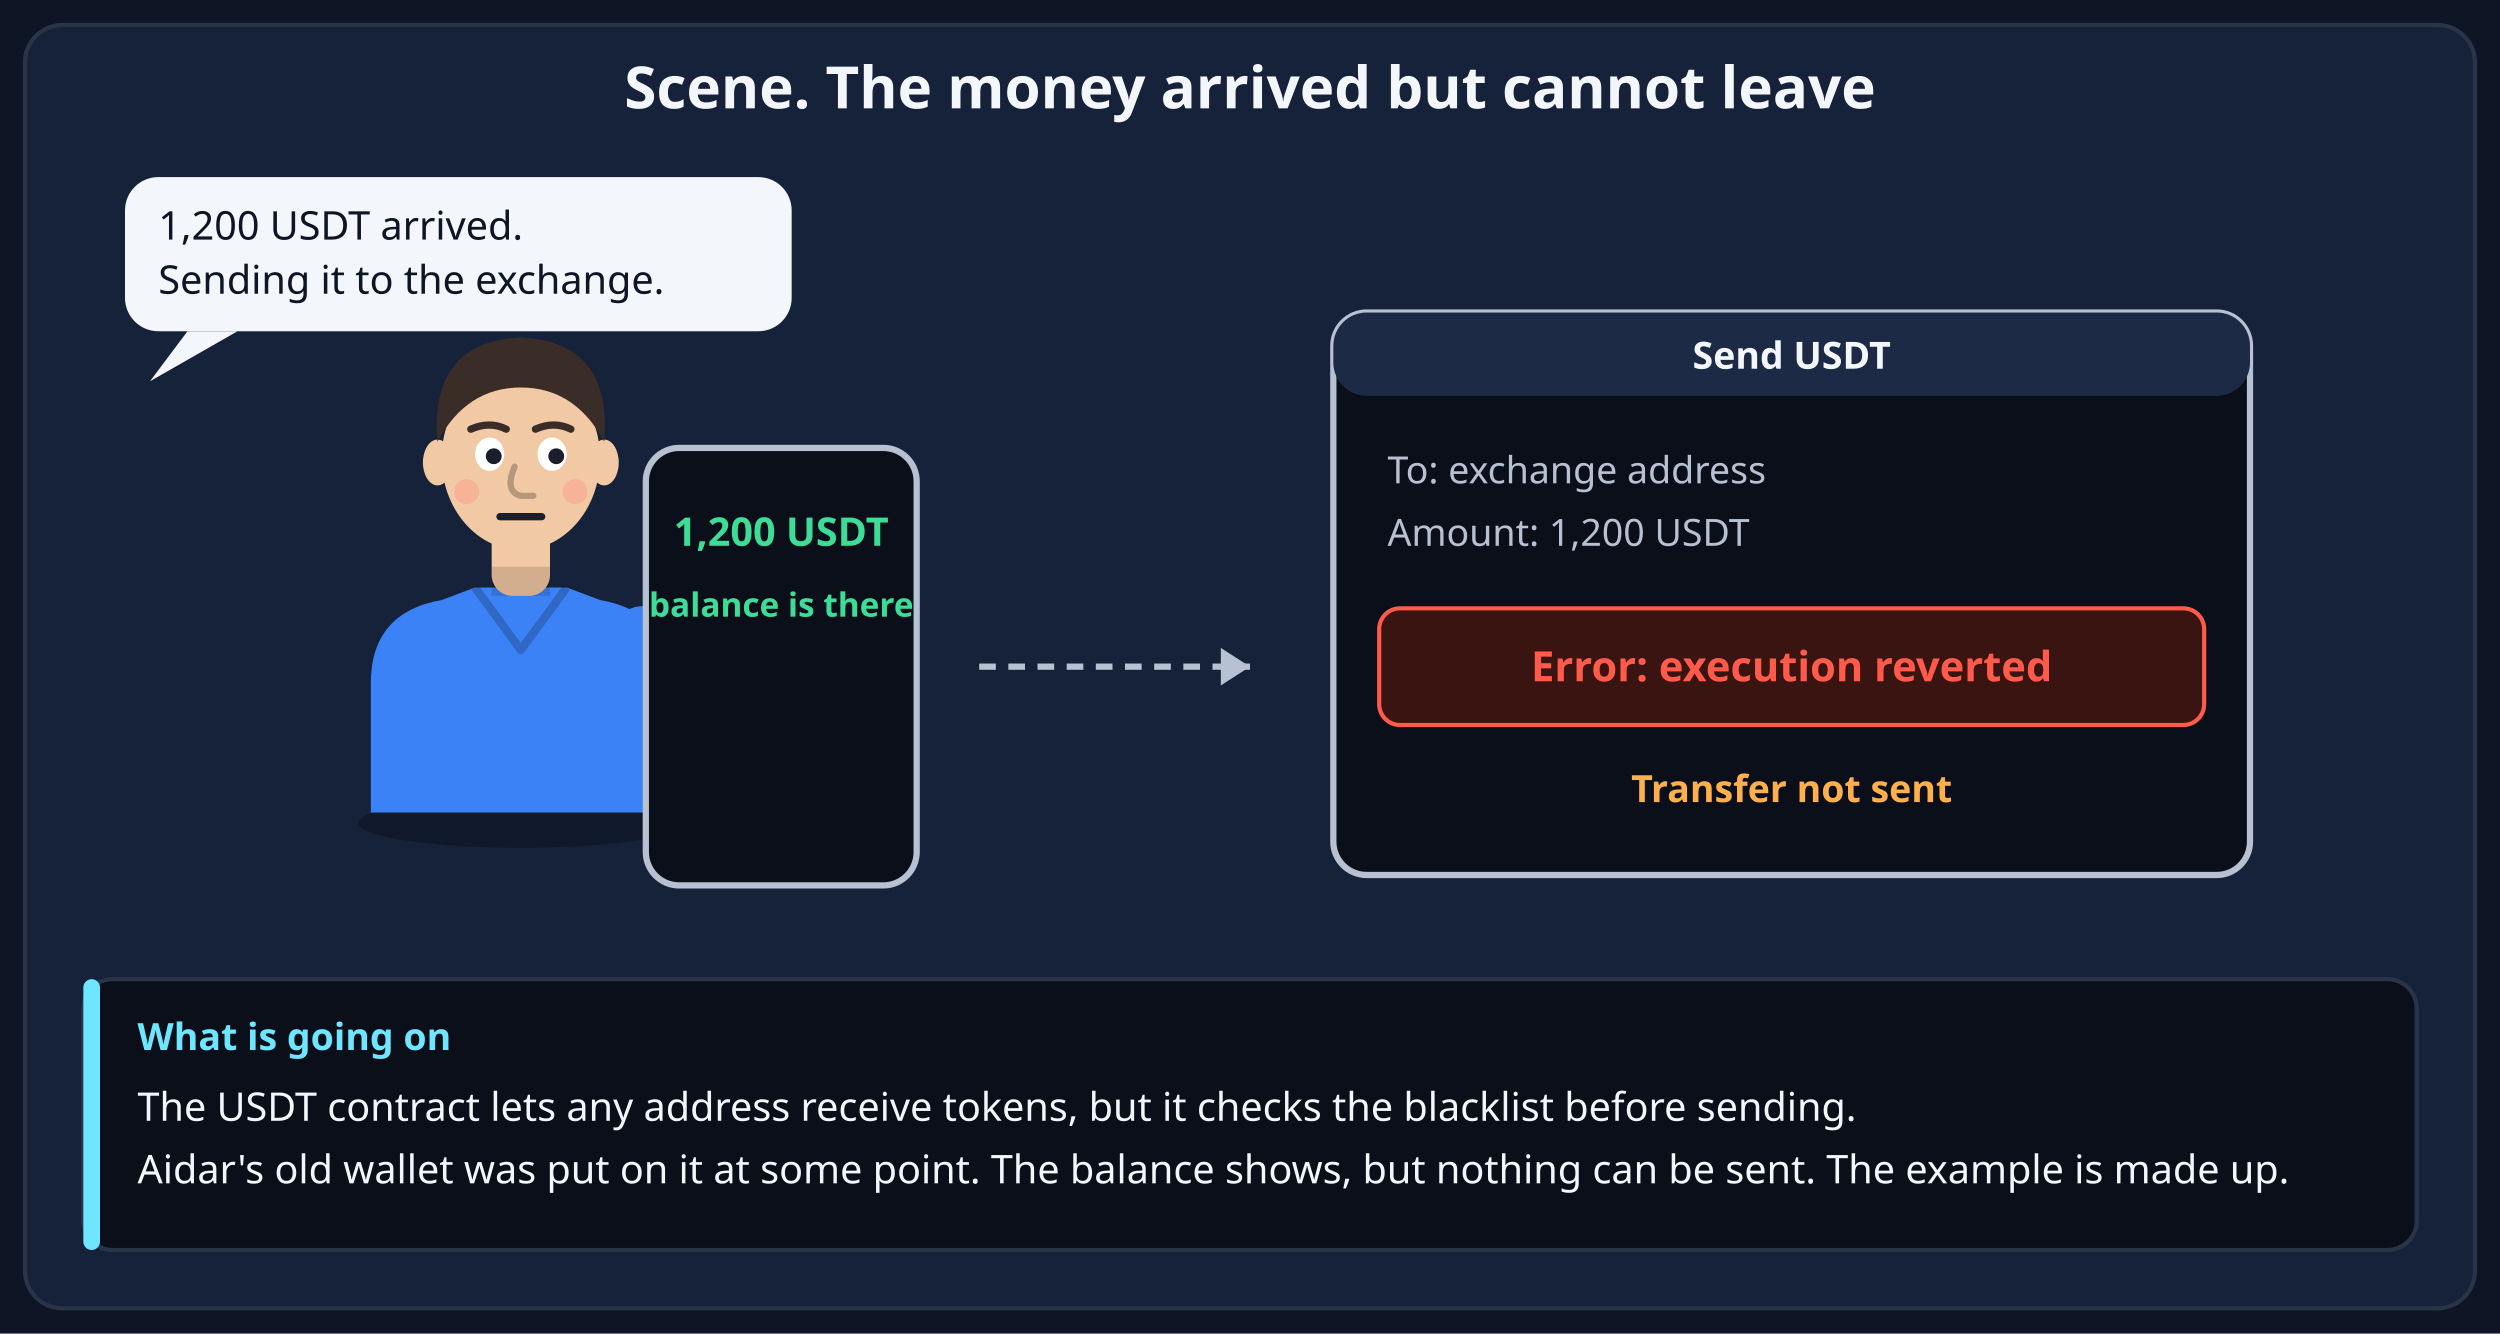
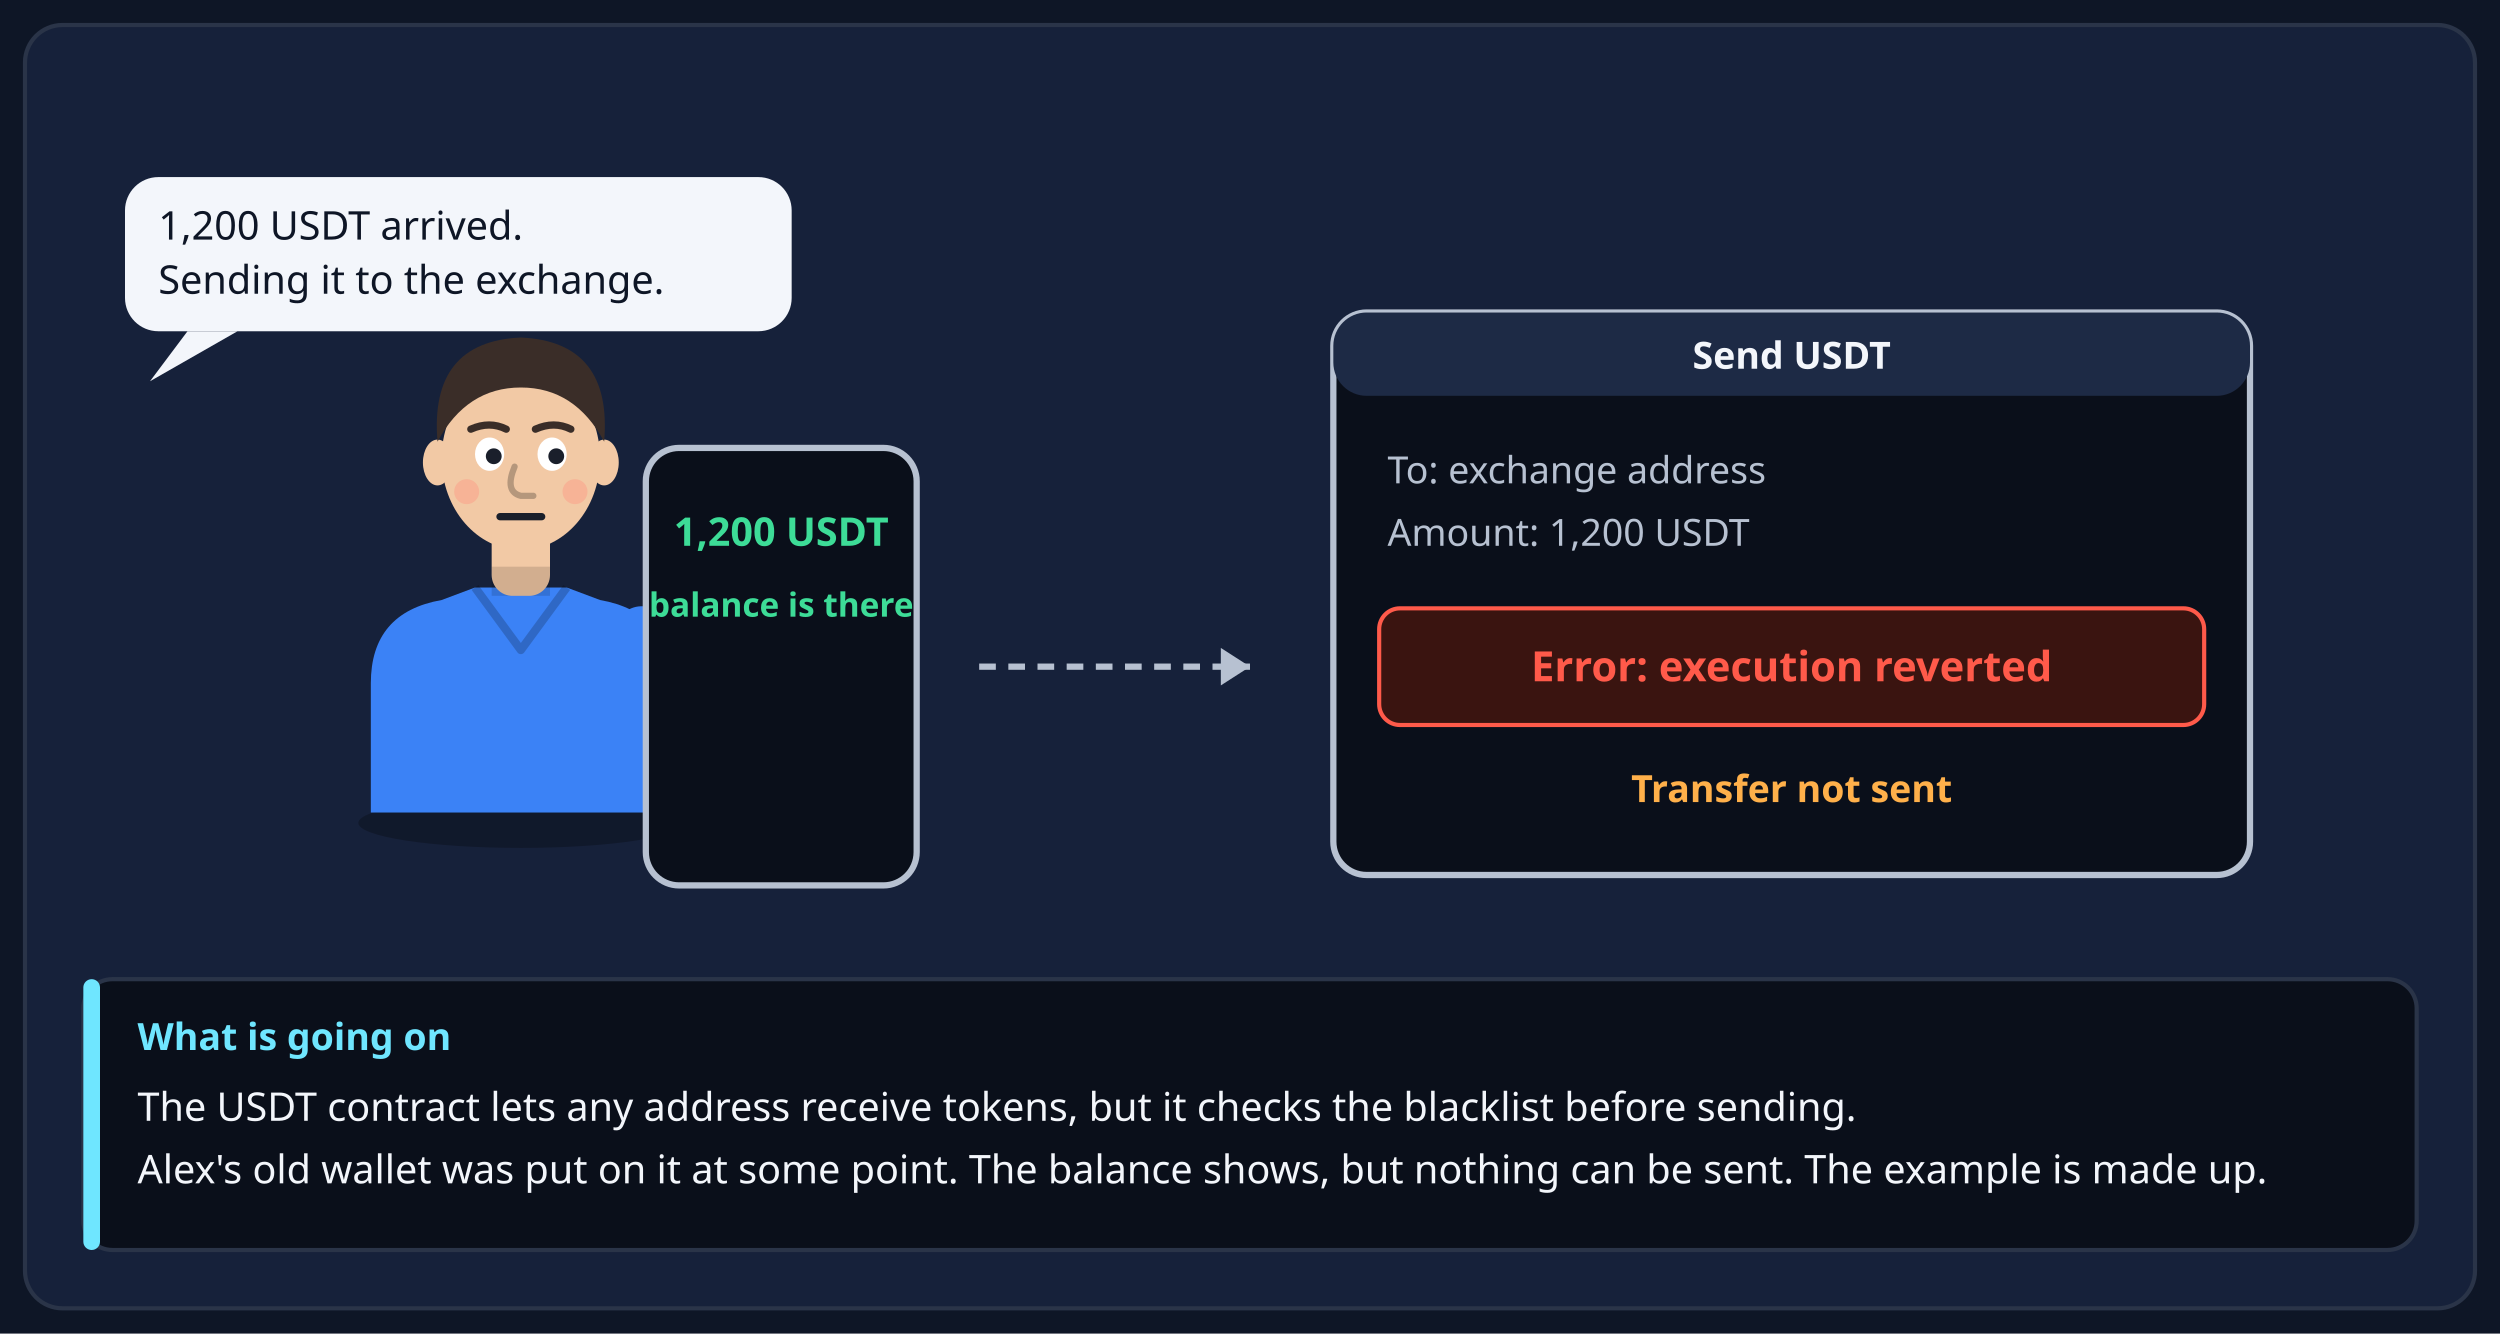
<svg xmlns="http://www.w3.org/2000/svg" viewBox="0 0 1200 640" font-family="system-ui,sans-serif">
  <rect width="1200" height="640" fill="#0E1626" />
  <rect width="1200" height="640" fill="#0E1626" />
  <rect x="12" y="12" width="1176" height="616" rx="18" fill="#16213A" stroke="#2A3448" stroke-width="2" />
-   <text x="600" y="52" font-size="28" fill="#F3F6FB" text-anchor="middle" font-weight="700">Scene. The money arrived but cannot leave</text>
  <ellipse cx="250" cy="395" rx="78" ry="12" fill="#000" opacity=".25" />
  <path d="M178 390 v-62 q0 -34 34 -40 l16 -6 h44 l16 6 q34 6 34 40 v62z" fill="#3B82F6" />
  <path d="M228 282 l22 30 l22 -30" fill="none" stroke="#00000033" stroke-width="4" stroke-linejoin="round" />
  <rect x="236" y="250" width="28" height="36" rx="10" fill="#F2C9A5" />
  <rect x="236" y="272" width="28" height="14" fill="#00000022" />
  <path d="M308 304 q40 8 30 52" fill="none" stroke="#3B82F6" stroke-width="26" stroke-linecap="round" />
  <circle cx="338" cy="358" r="13" fill="#F2C9A5" />
  <ellipse cx="210" cy="222" rx="7" ry="11" fill="#F2C9A5" />
  <ellipse cx="290" cy="222" rx="7" ry="11" fill="#F2C9A5" />
  <ellipse cx="250" cy="220" rx="38" ry="44" fill="#F2C9A5" />
  <path d="M210 212 q-4 -48 40 -50 q44 2 40 50 q-14 -26 -40 -26 q-26 0 -40 26z" fill="#3a2d28" />
  <ellipse cx="235" cy="218" rx="7" ry="8" fill="#fff" />
  <ellipse cx="265" cy="218" rx="7" ry="8" fill="#fff" />
  <circle cx="237" cy="219" r="3.8" fill="#1a1f2b" />
  <circle cx="267" cy="219" r="3.8" fill="#1a1f2b" />
  <path d="M226 206 q9 -4 17 0 M257 206 q9 -4 17 0" stroke="#3a2d28" stroke-width="3.5" fill="none" stroke-linecap="round" />
  <path d="M247 224 q-5 12 3 14 h6" stroke="#00000040" stroke-width="3" fill="none" stroke-linecap="round" />
  <path d="M240 248 h20" stroke="#1a1f2b" stroke-width="3.5" stroke-linecap="round" />
  <circle cx="224" cy="236" r="6" fill="#ff8a7a" opacity=".35" />
  <circle cx="276" cy="236" r="6" fill="#ff8a7a" opacity=".35" />
  <rect x="310" y="215" width="130" height="210" rx="16" fill="#0a0f1a" stroke="#B7C1D1" stroke-width="3" />
  <text x="375" y="262" font-size="19" fill="#3DDC97" text-anchor="middle" font-weight="700">1,200 USDT</text>
  <text x="375" y="296" font-size="16" fill="#3DDC97" text-anchor="middle" font-weight="700">balance is there</text>
  <rect x="60" y="85" width="320" height="74" rx="16" fill="#F3F6FB" />
  <path d="M90 159 l-18 24 l42 -24z" fill="#F3F6FB" />
  <text x="76" y="115" font-size="19" fill="#0E1626" text-anchor="start" font-weight="400">1,200 USDT arrived.</text>
  <text x="76" y="141" font-size="19" fill="#0E1626" text-anchor="start" font-weight="400">Sending it to the exchange.</text>
  <rect x="640" y="150" width="440" height="270" rx="16" fill="#0a0f1a" stroke="#B7C1D1" stroke-width="3" />
  <rect x="640" y="150" width="440" height="40" rx="16" fill="#1d2a45" />
  <text x="860" y="177" font-size="18" fill="#F3F6FB" text-anchor="middle" font-weight="700">Send USDT</text>
  <text x="666" y="232" font-size="18" fill="#B7C1D1" text-anchor="start" font-weight="400">To: exchange address</text>
  <text x="666" y="262" font-size="18" fill="#B7C1D1" text-anchor="start" font-weight="400">Amount: 1,200 USDT</text>
  <rect x="662" y="292" width="396" height="56" rx="10" fill="#3a1410" stroke="#FF5A4A" stroke-width="2" />
  <text x="860" y="327" font-size="20" fill="#FF5A4A" text-anchor="middle" font-weight="700">Error: execution reverted</text>
  <text x="860" y="385" font-size="18" fill="#FFB04A" text-anchor="middle" font-weight="700">Transfer not sent</text>
  <path d="M470 320 H600" stroke="#B7C1D1" stroke-width="3" stroke-dasharray="8 6" />
  <path d="M600 320 l-14 -9 v18z" fill="#B7C1D1" />
  <rect x="40" y="470" width="1120" height="130" rx="14" fill="#0a0f1a" stroke="#2A3448" stroke-width="2" />
  <rect x="40" y="470" width="8" height="130" rx="4" fill="#6FE6FF" />
  <text x="66" y="504" font-size="18" fill="#6FE6FF" text-anchor="start" font-weight="700">What is going on</text>
  <text x="66" y="538" font-size="19" fill="#F3F6FB" text-anchor="start" font-weight="400">The USDT contract lets any address receive tokens, but it checks the blacklist before sending.</text>
-   <text x="66" y="568" font-size="19" fill="#F3F6FB" text-anchor="start" font-weight="400">Aidar's old wallet was put on it at some point. The balance shows, but nothing can be sent. The example is made up.</text>
+   <text x="66" y="568" font-size="19" fill="#F3F6FB" text-anchor="start" font-weight="400">Alex's old wallet was put on it at some point. The balance shows, but nothing can be sent. The example is made up.</text>
</svg>
